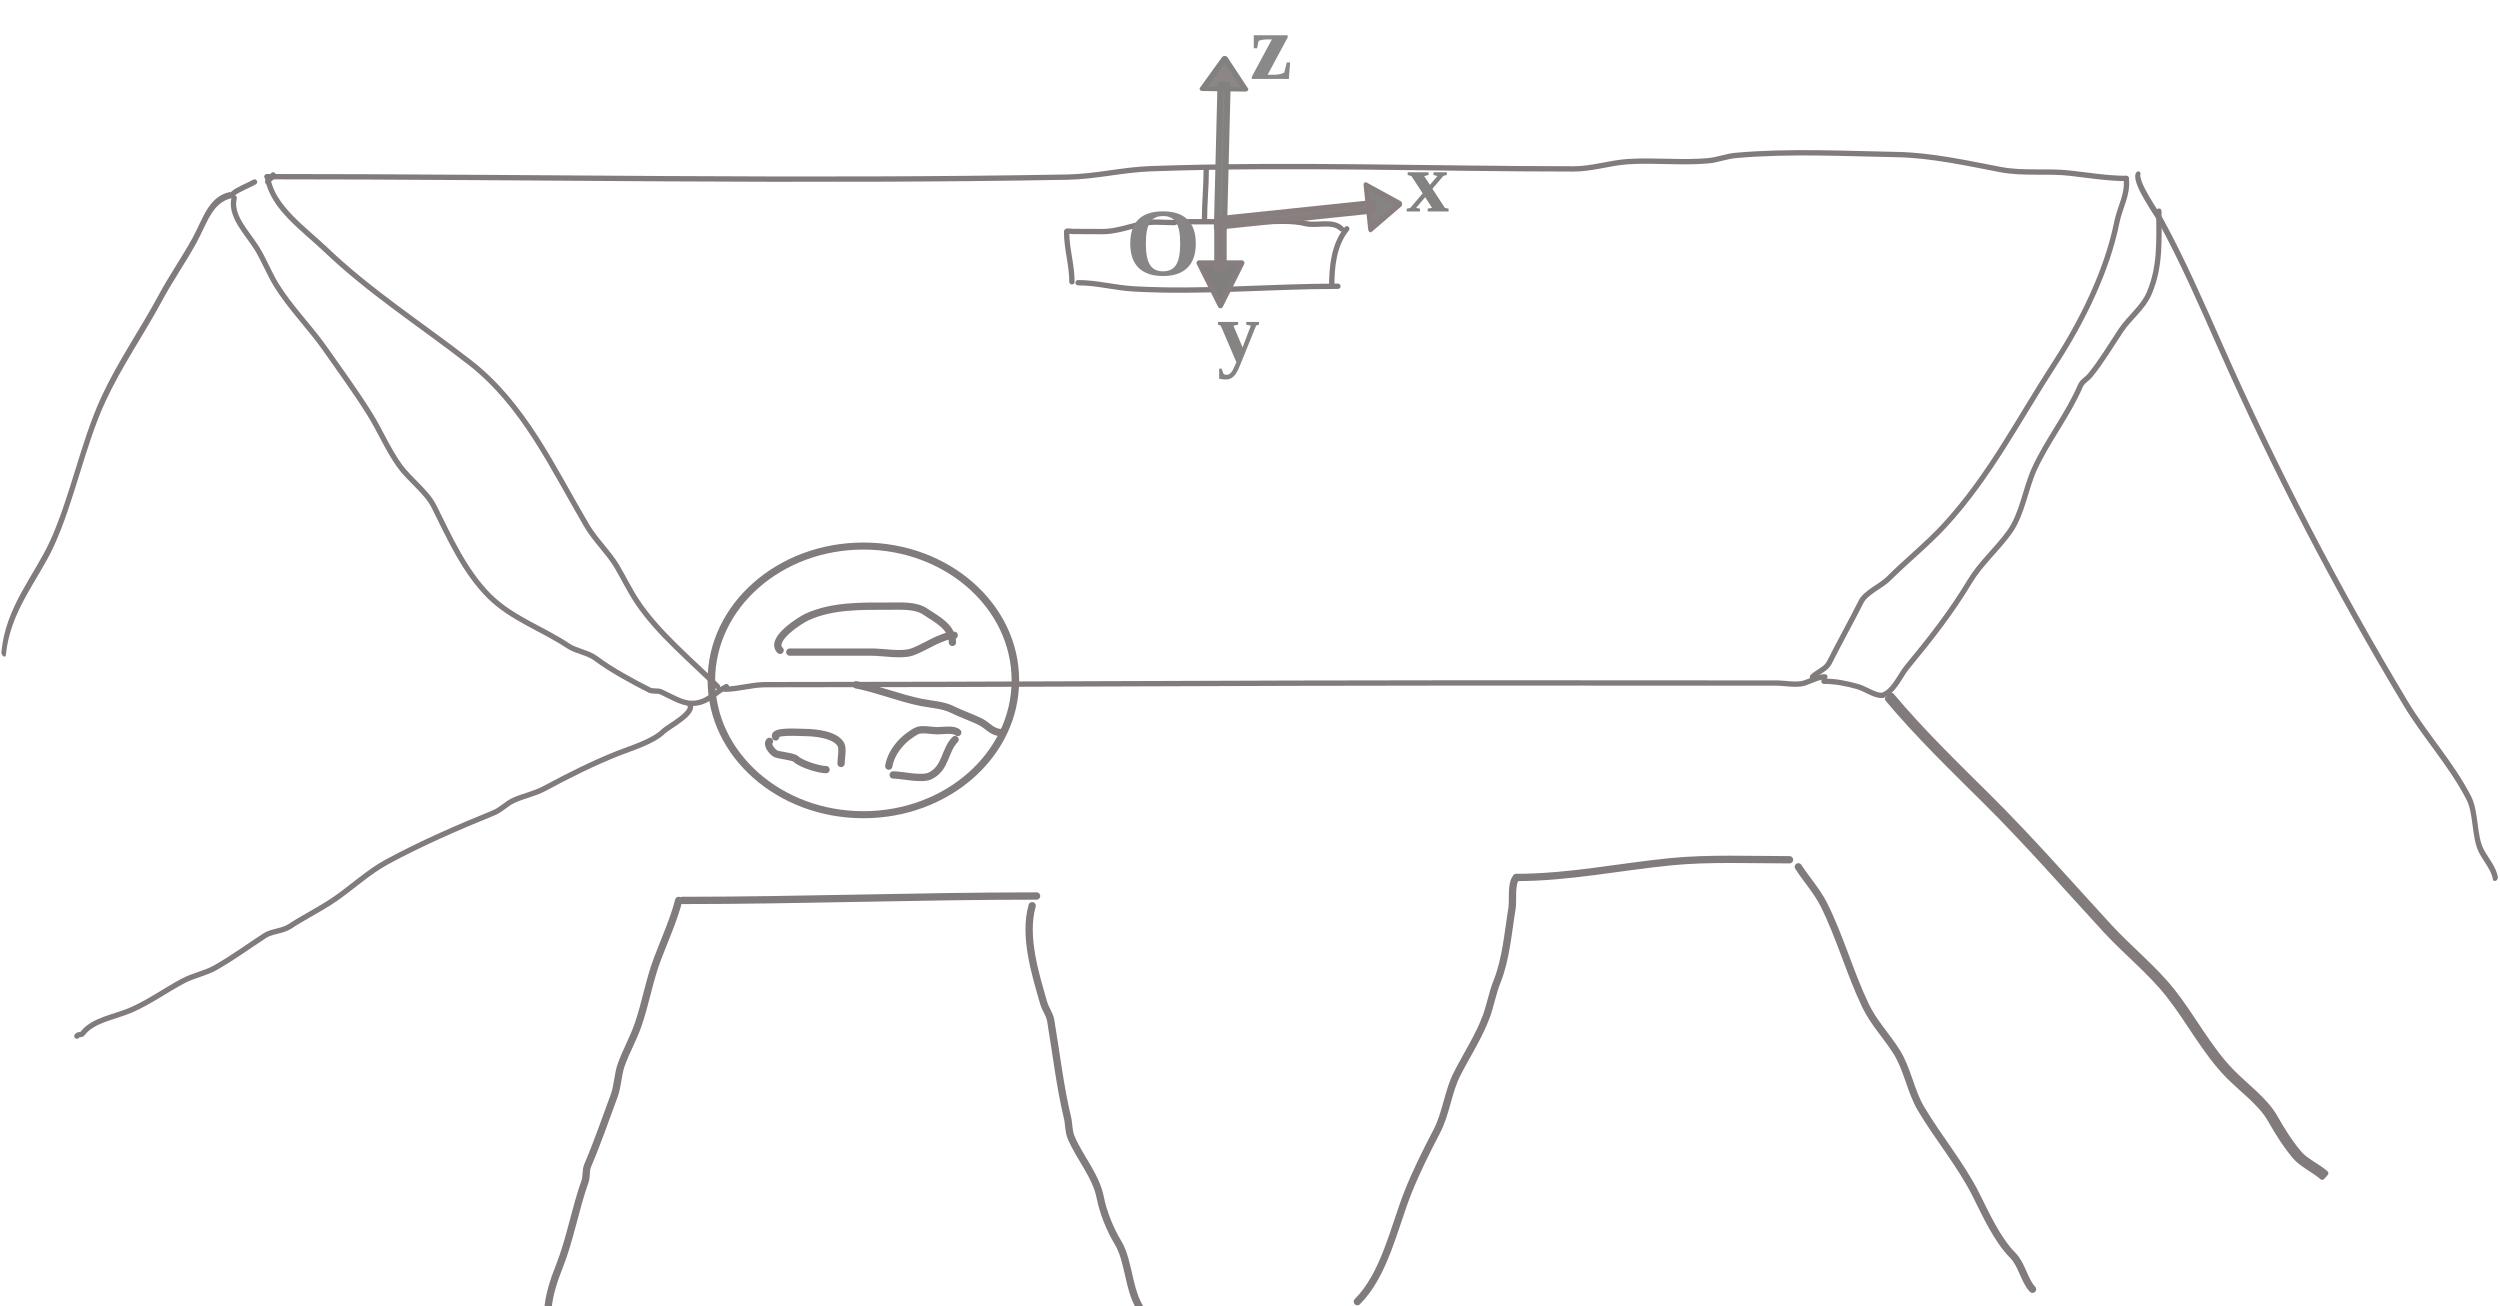
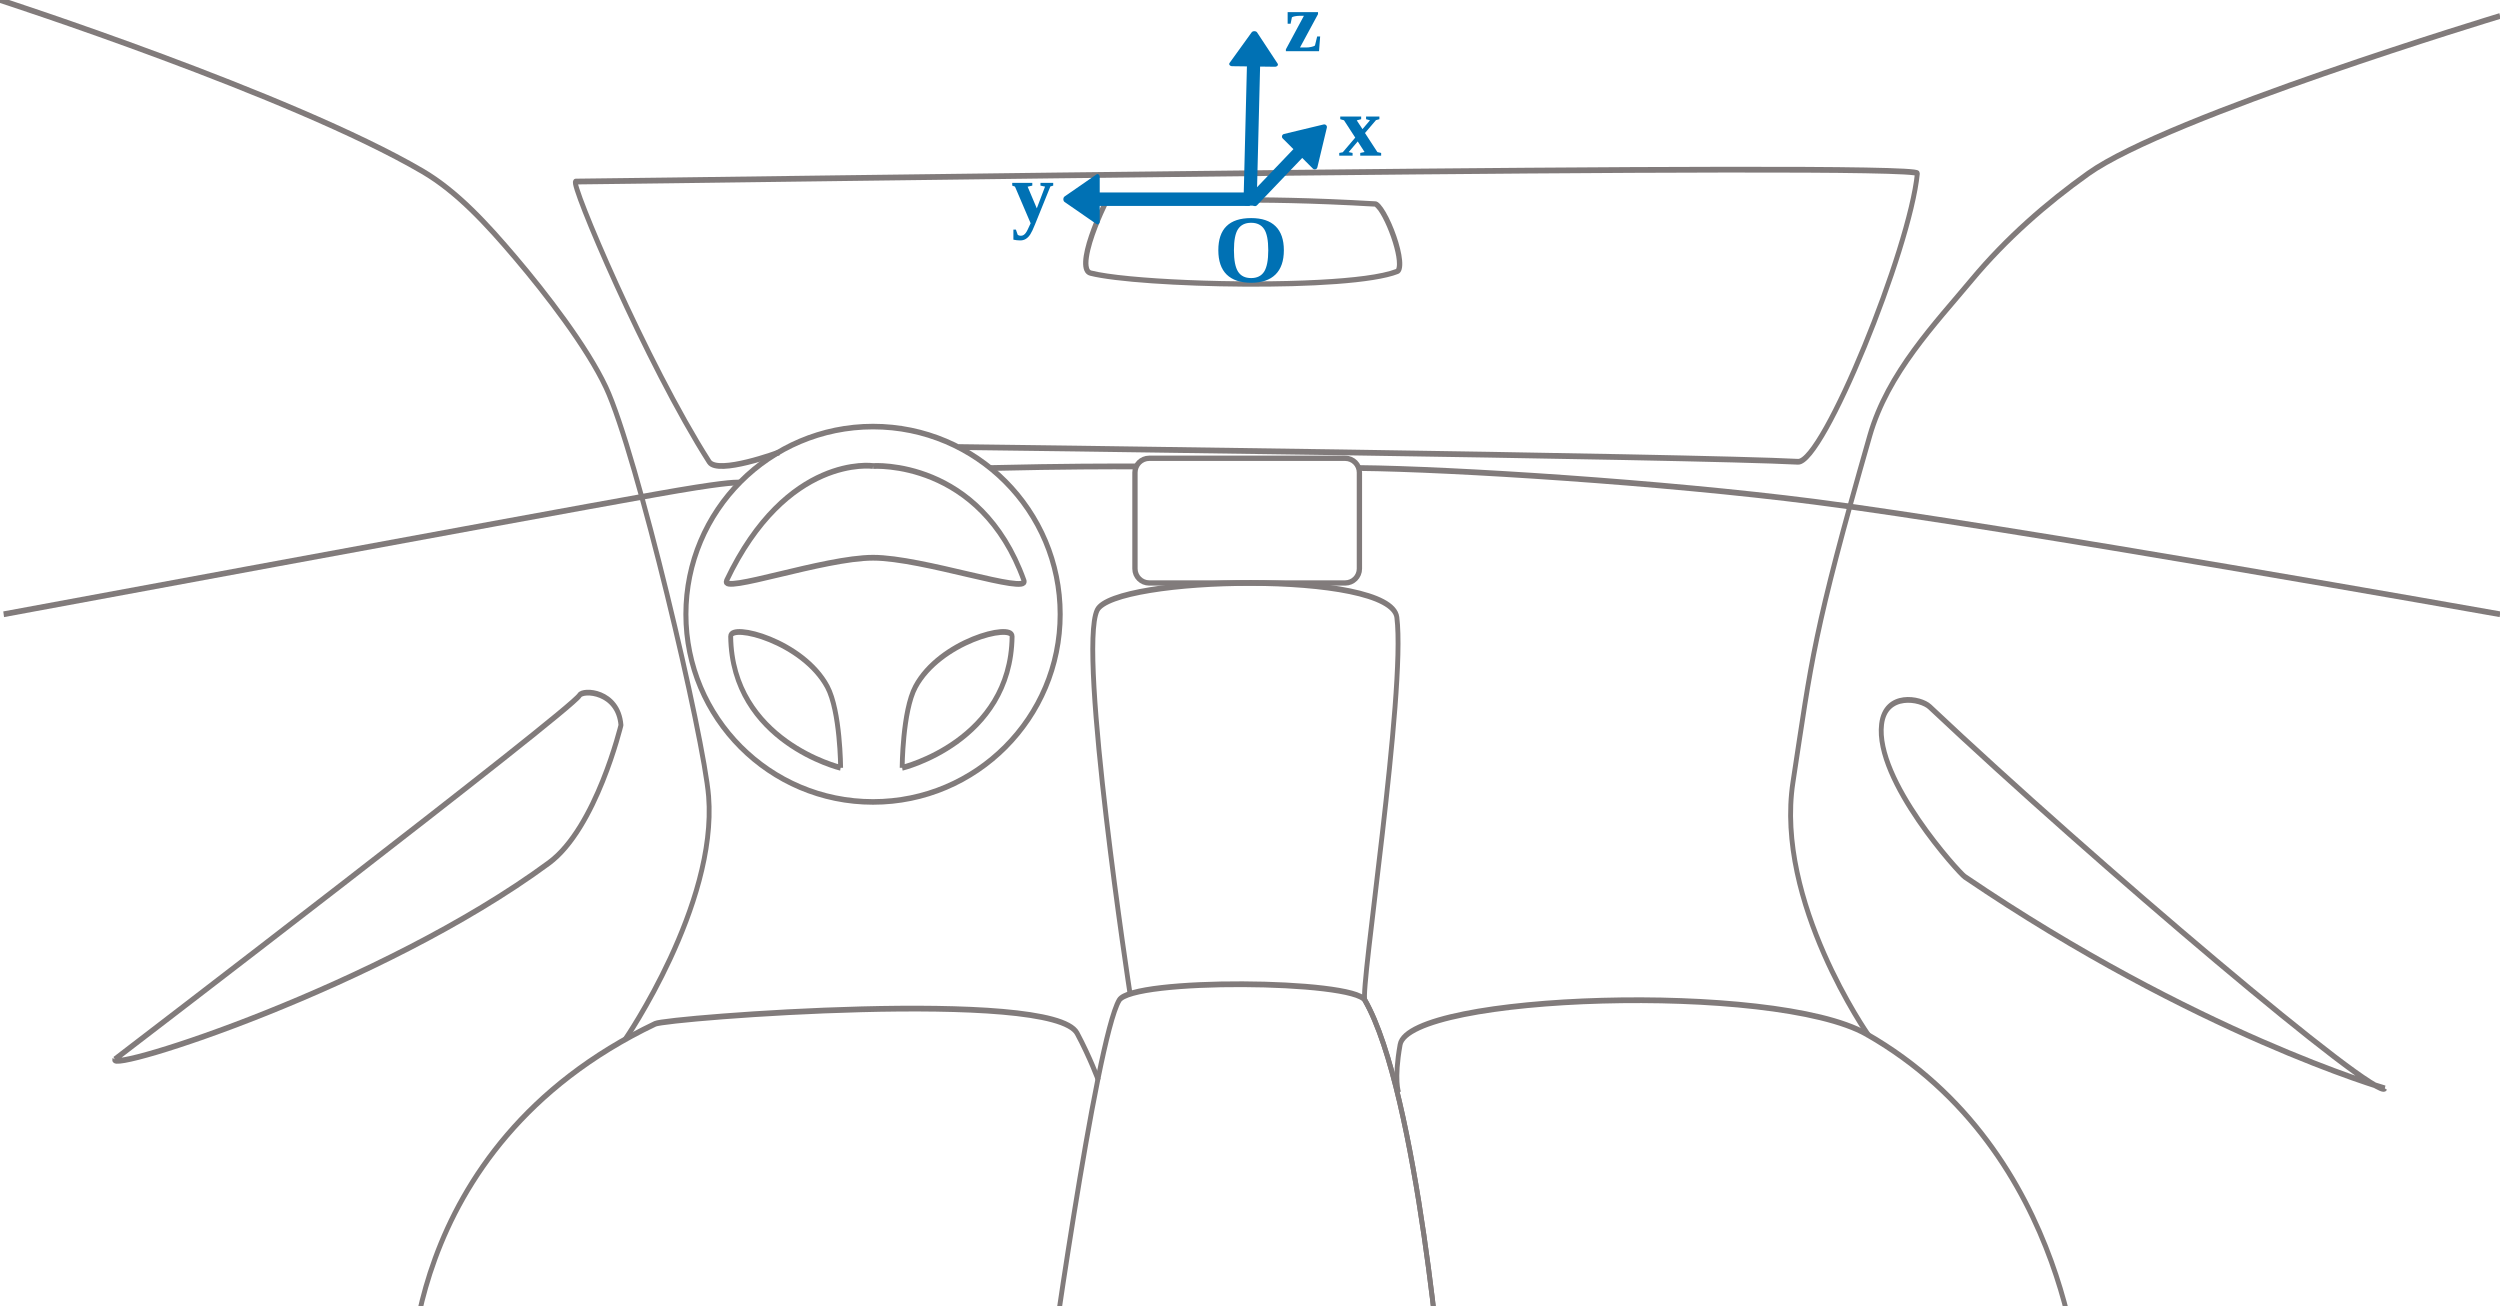
- <svg xmlns="http://www.w3.org/2000/svg" width="100%" height="100%" viewBox="0 0 469 245" version="1.1" xml:space="preserve" style="fill-rule:evenodd;clip-rule:evenodd;stroke-linecap:round;stroke-linejoin:round;stroke-miterlimit:1.5;">
+ <svg xmlns="http://www.w3.org/2000/svg" width="100%" height="100%" viewBox="0 0 469 245" version="1.1" xml:space="preserve" style="fill-rule:evenodd;clip-rule:evenodd;stroke-linejoin:round;stroke-miterlimit:1.5;">
  <g transform="matrix(1,0,0,1,-540,-350)">
-     <g transform="matrix(1,0,0,1,540,350)">
-       <path d="M50.066,33.143C100.111,33.143 150.254,34.14 200.284,33.227C205.511,33.131 210.614,31.837 215.849,31.651C242.237,30.713 268.826,31.688 295.23,31.688C298.698,31.688 301.928,30.554 305.372,30.325C310.369,29.992 315.477,30.612 320.458,30.159C322.252,29.996 323.793,29.328 325.598,29.164C335.465,28.267 345.991,28.813 355.936,28.998C362.295,29.117 369.13,30.631 375.333,31.817C379.549,32.623 383.986,32.005 388.264,32.48C391.733,32.865 395.417,33.475 398.874,33.475" style="fill:none;stroke:rgb(129,123,123);stroke-width:1px;" />
+     <g transform="matrix(1,0,0,1,-1.13687e-13,35.6323)">
+       <g id="arrow-black" transform="matrix(-0.843561,0,0,1,1167,-13.5646)">
+         <path d="M187.297,443.167C187.297,443.167 297.567,426.626 339.844,422.053C373.417,418.422 420.224,415.914 440.954,415.734" style="fill:none;stroke:rgb(129,123,123);stroke-width:1.08px;" />
+       </g>
+       <g id="arrow-black1" transform="matrix(-0.843561,0,0,1,1167,-13.5646)">
+         <path d="M490.869,415.437C496.028,415.427 506.345,415.409 523.102,415.739" style="fill:none;stroke:rgb(129,123,123);stroke-width:1.08px;" />
+       </g>
+       <g id="arrow-black2" transform="matrix(-0.843561,0,0,1,1167,-13.5646)">
+         <path d="M578.792,418.452C580.122,418.457 582.781,418.467 597.388,420.662C629.333,425.463 742.465,443.167 742.465,443.167" style="fill:none;stroke:rgb(129,123,123);stroke-width:1.08px;" />
+       </g>
+       <g id="arrow-black3" transform="matrix(-0.843561,0,0,1,1167,-13.5646)">
+         <path d="M569.99,412.799C569.99,412.799 583.659,417.087 585.569,414.561C599.539,396.094 616.629,362.004 615.256,361.993C586.428,361.777 316.624,358.307 316.872,360.461C318.516,374.734 337.847,414.815 343.421,414.561C366.139,413.525 529.716,411.799 530.122,411.798" style="fill:none;stroke:rgb(129,123,123);stroke-width:1.08px;" />
+       </g>
+       <g id="arrow-black4" transform="matrix(-0.843561,0,0,1,1167,-13.5646)">
+         <path d="M497.736,365.351C477.22,365.302 466.736,364.277 437.346,365.702C434.937,365.818 429.219,378.274 432.328,379.311C443.174,382.926 489.97,381.98 500.871,379.654C505.645,378.635 497.736,365.351 497.736,365.351ZM437.527,366.695C437.427,366.772 437.021,367.096 436.759,367.407C435.473,368.926 434.009,371.808 433.203,374.364C432.832,375.537 432.598,376.639 432.61,377.497C432.614,377.769 432.641,378.01 432.709,378.21C432.73,378.273 432.783,378.362 432.802,378.393C435.998,379.447 442.331,380.08 449.919,380.42C467.958,381.23 493.003,380.302 500.581,378.684C500.87,378.623 501.008,378.422 501.095,378.172C501.272,377.664 501.246,376.999 501.125,376.25C500.575,372.851 497.92,367.973 496.995,366.349L496.995,366.348C477.011,366.277 466.443,365.296 437.527,366.695Z" style="fill:rgb(129,123,123);" />
+       </g>
+       <g transform="matrix(1.03846,0,0,1.15033,524.664,266.134)">
+         <ellipse cx="172.484" cy="142.106" rx="33.807" ry="30.607" style="fill:none;stroke:rgb(129,123,123);stroke-width:0.91px;stroke-linecap:round;" />
+       </g>
+       <g id="arrow-black5" transform="matrix(-0.843561,0,0,1,1167,-13.5646)">
+         <path d="M604.253,522.944C604.253,522.944 583.765,497.738 585.689,477.334C586.73,466.287 601.695,412.857 608.523,400.589C612.764,392.97 621.896,382.99 628.701,376.232C634.909,370.068 641.575,363.876 649.356,360.042C678.662,345.602 743.273,327.932 743.273,327.932" style="fill:none;stroke:rgb(129,123,123);stroke-width:1.08px;" />
+       </g>
+       <g id="arrow-black6" transform="matrix(-0.843561,0,0,1,1167,-13.5646)">
+         <path d="M549.118,415.357C549.118,415.357 568.293,413.009 581.71,436.863C583.197,439.507 560.076,432.565 549.118,432.564C538.091,432.563 514.399,439.558 515.546,436.858C525.285,413.945 549.118,415.357 549.118,415.357" style="fill:none;stroke:rgb(129,123,123);stroke-width:1.08px;" />
+       </g>
+       <g id="arrow-black7" transform="matrix(-0.843561,0,0,1,1167,-13.5646)">
+         <path d="M717.752,526.67C719.238,529.313 658.565,513.033 621.209,489.821C610.665,483.269 605.183,463.971 605.183,463.971C605.799,457.542 613.634,457.255 614.407,458.374C616.397,461.252 717.752,526.67 717.752,526.67" style="fill:none;stroke:rgb(129,123,123);stroke-width:1.08px;" />
+       </g>
+       <g id="arrow-black8" transform="matrix(-0.843561,0,0,1,1167,-13.5646)">
+         <path d="M212.906,532.108C214.393,534.751 277.55,489.621 314.125,460.536C316.146,458.929 323.962,457.723 324.831,463.793C326.333,474.3 307.606,491.682 306.336,492.41C254.889,521.882 212.906,532.108 212.906,532.108" style="fill:none;stroke:rgb(129,123,123);stroke-width:1.08px;" />
+       </g>
+       <g id="arrow-black9" transform="matrix(-0.843561,0,0,1,1169.22,-14.9824)">
+         <path d="M558.961,473.391C558.961,473.391 583.126,468.486 583.413,448.733C583.45,446.165 567.332,449.667 561.922,458.184C559.031,462.736 558.961,473.391 558.961,473.391" style="fill:none;stroke:rgb(129,123,123);stroke-width:1.08px;" />
+       </g>
+       <g id="arrow-black10" transform="matrix(0.843561,0,0,1,237.726,-14.9824)">
+         <path d="M558.961,473.391C558.961,473.391 583.126,468.486 583.413,448.733C583.45,446.165 567.332,449.667 561.922,458.184C559.031,462.736 558.961,473.391 558.961,473.391" style="fill:none;stroke:rgb(129,123,123);stroke-width:1.08px;" />
+       </g>
+       <g id="arrow-black11" transform="matrix(-0.843561,0,0,1,1167,-13.5646)">
+         <path d="M652.047,590.561C652.047,590.561 655.47,543.381 597.578,520.002C594.832,518.893 509.154,513.253 503.744,521.771C500.853,526.323 499.012,530.576 499.012,530.576" style="fill:none;stroke:rgb(129,123,123);stroke-width:1.08px;" />
+       </g>
+       <g id="arrow-black12" transform="matrix(-0.843561,0,0,1,1167,-13.5646)">
+         <path d="M280.463,590.561C280.463,590.561 282.294,544.007 328.186,521.922C348.611,512.093 429.901,514.391 431.906,523.905C433.315,530.59 432.233,532.924 432.233,532.924" style="fill:none;stroke:rgb(129,123,123);stroke-width:1.08px;" />
+       </g>
+       <g id="arrow-black13" transform="matrix(-0.843561,0,0,1,1167,-13.5646)">
+         <path d="M422.368,590.561C422.368,590.561 427.904,533.008 439.737,515.572C442.327,511.756 491.431,511.391 494.385,515.572C499.566,522.906 510.648,590.561 510.648,590.561" style="fill:none;stroke:rgb(129,123,123);stroke-width:1.08px;" />
+       </g>
+       <g id="arrow-black14" transform="matrix(-0.843561,0,0,1,1167,-13.5646)">
+         <path d="M422.368,590.561C422.368,590.561 427.904,533.008 439.737,515.572C440.896,513.864 430.585,457.723 432.63,443.755C433.943,434.782 495.619,435.962 499.275,442.397C503.649,450.096 491.976,514.302 491.976,514.302" style="fill:none;stroke:rgb(129,123,123);stroke-width:1.08px;" />
+       </g>
+       <g transform="matrix(1,0,0,1,540,331.996)">
+         <path d="M255.025,71.018C255.025,69.543 253.828,68.346 252.354,68.346L215.59,68.346C214.115,68.346 212.919,69.543 212.919,71.018L212.919,89.066C212.919,90.54 214.115,91.737 215.59,91.737L252.354,91.737C253.828,91.737 255.025,90.54 255.025,89.066L255.025,71.018Z" style="fill:none;stroke:rgb(129,123,123);stroke-width:1px;stroke-linecap:round;stroke-linejoin:miter;" />
+       </g>
+       <g id="arrow-black15" transform="matrix(-0.843561,0,0,1,1167,-13.5646)">
+         <path d="M327.721,522.186C327.721,522.186 348.608,497.066 344.54,474.673C340.334,451.517 340.114,446.92 327.452,409.667C323.438,397.857 312.878,388.63 304.784,380.434C297.127,372.682 288.148,366.065 278.884,360.492C261.034,349.755 187.297,330.932 187.297,330.932" style="fill:none;stroke:rgb(129,123,123);stroke-width:1.08px;" />
+       </g>
    </g>
-     <g transform="matrix(1,0,0,1,540,350)">
-       <path d="M398.874,33.475C399.252,36.499 397.692,38.824 397.121,41.681C395.291,50.83 390.546,60.392 385.498,68.158C378.688,78.634 373.363,89.217 364.888,98.461C361.576,102.075 357.665,105.187 354.278,108.574C352.931,109.922 350.01,111.143 349.139,112.885C347.339,116.485 345.045,120.576 343.171,124.324C342.568,125.529 340.928,126.069 340.021,126.976" style="fill:none;stroke:rgb(129,123,123);stroke-width:1px;" />
-     </g>
-     <g transform="matrix(1,0,0,1,540,350)">
-       <path d="M50.232,33.475C51.141,38.929 57.249,43.139 61.008,46.737C69.409,54.778 78.942,60.855 88.119,67.993C98.307,75.917 103.648,87.693 110.08,98.627C111.672,101.334 114.152,103.613 115.717,106.253C116.972,108.372 118.111,110.752 119.53,112.885C123.486,118.833 129.798,123.982 134.616,128.8" style="fill:none;stroke:rgb(129,123,123);stroke-width:1px;" />
-     </g>
-     <g transform="matrix(1,0,0,1,540,350)">
-       <path d="M135.942,129.297C138.541,129.297 140.956,128.443 143.599,128.443C187.648,128.443 231.755,128.113 275.778,128.113C290.672,128.113 305.565,128.137 320.458,128.137L333.224,128.137C334.689,128.137 337.114,128.608 338.529,128.137C339.695,127.748 341.069,126.976 342.342,126.976" style="fill:none;stroke:rgb(129,123,123);stroke-width:1px;" />
-     </g>
-     <g transform="matrix(1,0,0,1,545.471,349.668)">
-       <path d="M220.823,31.983C220.823,35.294 220.491,38.313 220.491,41.598" style="fill:none;stroke:rgb(129,123,123);stroke-width:1px;" />
-     </g>
-     <g transform="matrix(1,0,0,1,540,350)">
-       <path d="M220.326,41.764C218.416,41.764 216.19,41.471 214.357,41.929C212.171,42.476 209.165,43.446 206.98,43.446C205.131,43.446 203.277,43.422 201.426,43.422C201.071,43.422 200.1,43.271 200.1,43.422" style="fill:none;stroke:rgb(129,123,123);stroke-width:1px;" />
-     </g>
-     <g transform="matrix(1,0,0,1,540,350)">
-       <path d="M200.1,43.587C200.1,46.712 201.095,49.689 201.095,52.871" style="fill:none;stroke:rgb(129,123,123);stroke-width:1px;" />
-     </g>
-     <g transform="matrix(1,0,0,1,540,350)">
-       <path d="M202.255,53.037C205.831,53.037 209.101,53.993 212.7,54.197C225.422,54.919 238.408,53.7 250.995,53.7" style="fill:none;stroke:rgb(129,123,123);stroke-width:1px;" />
-     </g>
-     <g transform="matrix(1,0,0,1,540,350)">
-       <path d="M252.653,42.924C250.24,45.941 249.835,49.911 249.835,53.7" style="fill:none;stroke:rgb(129,123,123);stroke-width:1px;" />
-     </g>
-     <g transform="matrix(1,0,0,1,540,350)">
-       <path d="M220.823,41.598L236.241,41.598C239.012,41.598 242.248,41.276 244.861,41.929C247.031,42.472 249.998,41.263 251.659,42.924" style="fill:none;stroke:rgb(129,123,123);stroke-width:1px;" />
-     </g>
-     <g transform="matrix(1,0,0,1,540,350)">
-       <path d="M47.745,34.138C46.66,34.789 44.466,35.593 43.767,36.293" style="fill:none;stroke:rgb(129,123,123);stroke-width:1px;" />
-     </g>
-     <g transform="matrix(1,0,0,1,540,350)">
-       <path d="M50.232,34.138C50.362,33.537 51.227,33.386 51.227,32.811" style="fill:none;stroke:rgb(129,123,123);stroke-width:1px;" />
-     </g>
-     <g transform="matrix(1,0,0,1,540,350)">
-       <path d="M43.932,37.122C43.094,40.477 46.326,43.633 48.077,46.406C49.516,48.684 50.446,51.215 51.85,53.496C54.436,57.698 58.16,61.402 61.008,65.471C63.855,69.537 66.695,73.41 69.297,77.573C71.293,80.765 72.763,84.315 74.934,87.354C76.795,89.96 80.03,92.241 81.399,94.98C84.294,100.77 87.15,107.247 91.844,111.89C96.028,116.029 101.817,117.986 106.598,121.174C108.1,122.175 110.292,122.41 111.738,123.495C114.619,125.655 118.751,127.913 121.85,129.463C122.473,129.774 123.36,129.508 124.006,129.794C125.543,130.476 127.904,131.95 129.642,131.95" style="fill:none;stroke:rgb(129,123,123);stroke-width:1px;" />
-     </g>
-     <g transform="matrix(1,0,0,1,540,350)">
-       <path d="M129.808,131.95C132.708,131.95 134.082,129.895 136.274,128.8" style="fill:none;stroke:rgb(129,123,123);stroke-width:1px;" />
-     </g>
-     <g transform="matrix(0.959298,-0.282395,0.282395,0.959298,507.883,390.98)">
-       <path d="M129.145,132.944C130.003,134.847 124.142,135.932 123.083,136.501C120.573,137.853 116.341,137.823 113.561,138.084C108.665,138.543 103.444,139.471 98.633,140.502C96.554,140.947 94.485,140.708 92.403,141.006C90.929,141.216 89.672,142.043 88.204,142.19C80.978,142.913 73.409,143.857 66.313,145.378C62.468,146.202 58.663,148.129 54.874,149.357C51.819,150.347 48.507,150.898 45.425,151.844C43.9,152.311 41.984,151.716 40.451,152.175C37.027,153.202 33.416,154.5 29.841,155.325C27.759,155.805 25.493,155.553 23.375,155.988C19.652,156.753 16.152,158.01 12.434,158.475C9.201,158.879 5.035,158.222 2.487,160.133C2.171,160.369 1.67,159.955 1.326,160.299" style="fill:none;stroke:rgb(129,123,123);stroke-width:1px;" />
-     </g>
-     <g transform="matrix(1.40914,-0.680145,1.12802,2.33707,480.804,330.049)">
-       <path d="M43.269,36.79C40.819,36.44 39.161,37.675 36.97,38.614C34.776,39.554 32.536,40.305 30.338,41.266C26.545,42.926 22.538,44.272 18.899,46.074C14.384,48.31 10.314,51.61 5.802,53.866C2.352,55.591 -2.361,56.724 -5.139,59.502" style="fill:none;stroke:rgb(129,123,123);stroke-width:0.47px;" />
-     </g>
-     <g transform="matrix(1.58993,0.945589,-1.18603,1.99422,347.648,-64.2065)">
-       <path d="M399.205,34.801C399.458,35.56 402.916,36.759 403.682,37.122C407.607,38.981 411.34,41.113 415.121,43.256C426.493,49.7 437.976,55.362 449.935,60.497C453.339,61.959 457.106,62.839 460.379,64.476C461.785,65.179 462.838,66.948 464.192,67.626C465.042,68.051 466.242,68.349 466.845,68.952" style="fill:none;stroke:rgb(129,123,123);stroke-width:0.48px;" />
-     </g>
-     <g transform="matrix(1,0,0,1,540,350)">
-       <path d="M342.176,127.805C344.45,127.805 346.289,128.203 348.476,128.8C349.898,129.188 351.585,130.458 352.952,130.458" style="fill:none;stroke:rgb(129,123,123);stroke-width:1px;" />
-     </g>
-     <g transform="matrix(1,0,0,1,540,350)">
-       <path d="M353.118,130.458C355.291,129.758 356.392,126.808 357.76,125.153C362.069,119.939 366.028,114.912 369.53,109.072C371.576,105.66 374.685,103.011 376.99,99.788C379.374,96.456 379.967,91.684 381.632,88.017C384.057,82.677 387.943,77.823 390.253,72.434C390.643,71.523 391.492,71.154 392.077,70.444C394.2,67.868 396.003,64.804 397.879,61.989C399.499,59.559 402.018,57.748 403.184,55.026C405.339,49.998 405.008,45.114 405.008,39.609" style="fill:none;stroke:rgb(129,123,123);stroke-width:1px;" />
-     </g>
-     <g transform="matrix(0.91764,0.397412,-0.397412,0.91764,622.101,219.946)">
-       <path d="M353.393,131.566C361.241,135.49 369.603,138.661 377.804,141.863C388.063,145.868 398.087,150.655 408.145,155.126C413.249,157.394 418.949,158.931 423.837,161.565C429.321,164.52 434.309,168.667 440.132,171.038C443.398,172.367 447.796,173.325 450.631,175.451C453.013,177.237 455.053,178.666 457.67,179.974C459.412,180.845 462.016,180.875 463.869,181.493L464.184,180.55C462.371,179.945 459.818,179.936 458.115,179.084C455.553,177.804 453.559,176.403 451.228,174.655C448.33,172.482 443.846,171.475 440.507,170.116C434.717,167.76 429.762,163.628 424.309,160.69C419.399,158.044 413.676,156.495 408.549,154.217C398.477,149.74 388.438,144.947 378.166,140.936C369.993,137.745 361.659,134.587 353.837,130.676L353.393,131.566Z" style="fill:none;stroke:rgb(129,123,123);stroke-width:1px;" />
-     </g>
-     <g transform="matrix(1.33333,0,0,1.2459,516.072,292.795)">
-       <ellipse cx="139.423" cy="148.362" rx="21.386" ry="20.226" style="fill:none;stroke:rgb(129,123,123);stroke-width:1.06px;" />
-     </g>
-     <g transform="matrix(1,0,0,1,558.899,350.497)">
-       <path d="M108.422,168.422C107.556,171.888 105.817,175.759 104.443,179.364C102.911,183.386 102.22,187.703 100.796,191.797C99.888,194.408 98.569,196.674 97.646,199.258C96.995,201.079 96.997,203.236 96.32,205.06C94.703,209.418 93.185,213.866 91.346,218.157C90.95,219.082 91.184,220.206 90.849,221.141C89.029,226.225 88.017,232.128 86.041,237.056C85.033,239.571 83.886,242.968 83.886,245.677" style="fill:none;stroke:rgb(129,123,123);stroke-width:1.37px;" />
-     </g>
-     <g transform="matrix(1,0,0,1,557.241,350.497)">
-       <path d="M110.743,168.422C132.983,168.422 155.026,167.593 177.222,167.593" style="fill:none;stroke:rgb(129,123,123);stroke-width:1.37px;" />
-     </g>
-     <g transform="matrix(1,0,0,1,553.926,351.658)">
-       <path d="M179.709,168.256C178.084,173.942 180.289,181.02 181.864,186.492C182.195,187.643 182.988,188.604 183.19,189.808C184.224,195.95 184.91,202.072 186.34,208.044C186.622,209.219 186.519,210.53 187.003,211.691C188.556,215.418 191.698,218.958 192.474,222.964C193.022,225.794 194.347,229.048 195.79,231.419C198.168,235.33 197.628,241.712 201.095,245.179" style="fill:none;stroke:rgb(129,123,123);stroke-width:1.37px;" />
-     </g>
-     <g transform="matrix(1,0,0,1,540,350)">
-       <path d="M254.643,244.185C259.72,239.107 261.515,230.335 264.092,223.793C265.659,219.817 267.605,215.952 269.563,212.189C271.301,208.849 271.64,204.805 273.376,201.413C275.159,197.929 277.515,194.3 278.847,190.637C279.625,188.497 279.972,186.332 280.836,184.171C282.558,179.867 282.901,174.936 283.655,170.411C283.896,168.965 283.403,165.689 284.484,164.609" style="fill:none;stroke:rgb(129,123,123);stroke-width:1.37px;" />
-     </g>
-     <g transform="matrix(1,0,0,1,540,350)">
-       <path d="M284.484,164.609C294.275,164.609 303.762,162.624 313.33,161.667C320.481,160.952 328.589,161.293 335.71,161.293" style="fill:none;stroke:rgb(129,123,123);stroke-width:1.37px;" />
-     </g>
-     <g transform="matrix(1,0,0,1,540,350)">
-       <path d="M337.368,162.619C338.925,165.041 340.883,167.163 342.176,169.748C345.196,175.788 347.037,182.52 349.968,188.647C351.473,191.796 353.935,194.368 355.77,197.268C357.859,200.568 358.432,204.715 360.412,208.044C363.626,213.447 367.912,218.567 370.691,224.125C372.555,227.853 374.704,232.614 377.654,235.564C379.255,237.166 379.858,240.421 381.301,241.864" style="fill:none;stroke:rgb(129,123,123);stroke-width:1.37px;" />
-     </g>
-     <g transform="matrix(1,0,0,1,540,350)">
-       <path d="M146.344,122.003C144.297,119.956 150.262,116.245 151.483,115.703C156.272,113.575 161.549,113.713 166.901,113.713C169.05,113.713 171.743,113.515 173.532,114.708C175.761,116.194 178.672,117.608 178.672,120.511" style="fill:none;stroke:rgb(129,123,123);stroke-width:1.37px;" />
-     </g>
-     <g transform="matrix(1,0,0,1,540,350)">
-       <path d="M148.167,122.334L163.585,122.334C165.648,122.334 169.073,122.992 171.046,122.334C173.372,121.559 176.576,119.184 179.003,119.184" style="fill:none;stroke:rgb(129,123,123);stroke-width:1.37px;" />
-     </g>
-     <g transform="matrix(1,0,0,1,540,350)">
-       <path d="M144.354,139.078C143.759,139.674 144.889,141.086 145.515,141.399C146.096,141.69 148.861,141.927 149.328,142.394C150.269,143.335 153.645,144.383 154.965,144.383" style="fill:none;stroke:rgb(129,123,123);stroke-width:1.37px;" />
-     </g>
-     <g transform="matrix(1,0,0,1,540,350)">
-       <path d="M145.515,138.249C144.91,137.011 150.07,137.42 150.986,137.42C152.971,137.42 156.827,137.829 157.783,139.741C158.158,140.491 157.783,142.35 157.783,143.223" style="fill:none;stroke:rgb(129,123,123);stroke-width:1.37px;" />
-     </g>
-     <g transform="matrix(1,0,0,1,540,350)">
-       <path d="M166.735,143.72C167.204,140.909 169.562,138.328 172.04,137.089C172.884,136.667 174.862,137.089 175.853,137.089C176.846,137.089 178.954,136.708 179.666,137.42" style="fill:none;stroke:rgb(129,123,123);stroke-width:1.37px;" />
-     </g>
-     <g transform="matrix(1,0,0,1,540,350)">
-       <path d="M167.564,145.378C169.175,145.378 172.969,146.323 174.527,145.544C177.516,144.049 177.182,140.734 179.169,138.747" style="fill:none;stroke:rgb(129,123,123);stroke-width:1.37px;" />
-     </g>
-     <g transform="matrix(1,3.36745e-17,-3.36745e-17,-0.725027,768.958,392.817)">
-       <path d="M0.667,-0.012L1.345,37.322L0.012,37.347L-0.667,0.012L0.667,-0.012ZM4.654,35.929L0.8,44L-3.345,36.074L4.654,35.929Z" style="fill:rgb(141,134,134);fill-rule:nonzero;stroke:rgb(131,128,128);stroke-width:1.14px;stroke-linecap:butt;stroke-miterlimit:2;" />
-     </g>
-     <g transform="matrix(0.745681,-0.0779933,0.107964,1.03222,303.584,88.269)">
-       <path d="M574.5,336.833L613.7,336.833L613.7,338.167L574.5,338.167L574.5,336.833ZM612.367,333.5L620.367,337.5L612.367,341.5L612.367,333.5Z" style="fill:rgb(134,131,131);fill-rule:nonzero;stroke:rgb(136,126,126);stroke-width:1.1px;stroke-linecap:butt;stroke-miterlimit:2;" />
-     </g>
-     <g transform="matrix(1,0,0,1,195.458,54.1025)">
-       <path d="M574.167,337.5L574.167,346.567L572.833,346.567L572.833,337.5L574.167,337.5ZM577.5,345.233L573.5,353.233L569.5,345.233L577.5,345.233Z" style="fill:rgb(129,126,126);fill-rule:nonzero;stroke:rgb(135,127,127);stroke-width:1px;stroke-linecap:butt;stroke-miterlimit:2;" />
-     </g>
-     <g transform="matrix(1,0,0,1,768.343,417.736)">
-       <text x="0px" y="0px" style="font-family:'TimesNewRomanPS-BoldMT', 'Times New Roman', serif;font-weight:700;font-size:16px;fill:rgb(134,131,131);">y</text>
-     </g>
-     <g transform="matrix(1.11514,0,0,1.11514,774.493,364.802)">
-       <text x="0px" y="0px" style="font-family:'TimesNewRomanPS-BoldMT', 'Times New Roman', serif;font-weight:700;font-size:16px;fill:rgb(138,137,137);">z</text>
-     </g>
-     <g transform="matrix(1,0,0,1,803.831,389.665)">
-       <text x="0px" y="0px" style="font-family:'TimesNewRomanPS-BoldMT', 'Times New Roman', serif;font-weight:700;font-size:16px;fill:rgb(132,129,129);">x</text>
-     </g>
-     <g transform="matrix(1.12889,0,0,1.12889,751.155,401.607)">
-       <text x="0px" y="0px" style="font-family:'TimesNewRomanPS-BoldMT', 'Times New Roman', serif;font-weight:700;font-size:16px;fill:rgb(135,133,133);">O</text>
-     </g>
-     <g transform="matrix(1,0,0,1,540,350)">
-       <path d="M160.601,128.468C164.781,129.304 168.743,130.959 172.869,131.784C174.685,132.147 176.915,132.232 178.671,133.11C180.276,133.912 182.378,134.632 183.977,135.431C185.253,136.069 186.143,137.42 187.79,137.42" style="fill:none;stroke:rgb(129,123,123);stroke-width:1.37px;" />
+     <g id="Coordinate-system" transform="matrix(1,0,0,1,5.55672,-4.65625)">
+       <g transform="matrix(1,3.36745e-17,-3.36745e-17,-0.725027,768.958,392.817)">
+         <path d="M0.667,-0.012L1.345,37.322L0.012,37.347L-0.667,0.012L0.667,-0.012ZM4.654,35.929L0.8,44L-3.345,36.074L4.654,35.929Z" style="fill:rgb(0,113,180);fill-rule:nonzero;stroke:rgb(0,113,180);stroke-width:1.14px;stroke-miterlimit:2;" />
+       </g>
+       <g transform="matrix(-0.749749,-2.75821e-16,-6.12683e-07,-1.03785,1199.46,742.306)">
+         <path d="M574.5,336.833L613.7,336.833L613.7,338.167L574.5,338.167L574.5,336.833ZM612.367,333.5L620.367,337.5L612.367,341.5L612.367,333.5Z" style="fill:rgb(0,113,180);fill-rule:nonzero;stroke:rgb(0,113,180);stroke-width:1.1px;stroke-miterlimit:2;" />
+       </g>
+       <g transform="matrix(-0.707107,-0.707107,0.707107,-0.707107,938.626,1033.79)">
+         <path d="M573.881,333.914L574.167,346.567L572.833,346.567L572.547,333.914L573.881,333.914ZM577.494,346.71L573.5,353.233L569.494,346.71L577.494,346.71Z" style="fill:rgb(0,113,180);fill-rule:nonzero;stroke:rgb(0,113,180);stroke-width:1px;stroke-miterlimit:2;" />
+       </g>
+       <g transform="matrix(1,0,0,1,724.181,396.307)">
+         <text x="0px" y="0px" style="font-family:'TimesNewRomanPS-BoldMT', 'Times New Roman', serif;font-weight:700;font-size:16px;fill:rgb(0,113,180);">y</text>
+       </g>
+       <g transform="matrix(1.11514,0,0,1.11514,775.361,364.262)">
+         <text x="0px" y="0px" style="font-family:'TimesNewRomanPS-BoldMT', 'Times New Roman', serif;font-weight:700;font-size:14.348px;fill:rgb(0,113,180);">z</text>
+       </g>
+       <g transform="matrix(1,0,0,1,785.624,383.863)">
+         <text x="0px" y="0px" style="font-family:'TimesNewRomanPS-BoldMT', 'Times New Roman', serif;font-weight:700;font-size:16px;fill:rgb(0,113,180);">x</text>
+       </g>
+       <g transform="matrix(1.12889,0,0,1.12889,762.12,407.528)">
+         <text x="0px" y="0px" style="font-family:'TimesNewRomanPS-BoldMT', 'Times New Roman', serif;font-weight:700;font-size:16px;fill:rgb(0,113,180);">O</text>
+       </g>
    </g>
  </g>
</svg>
